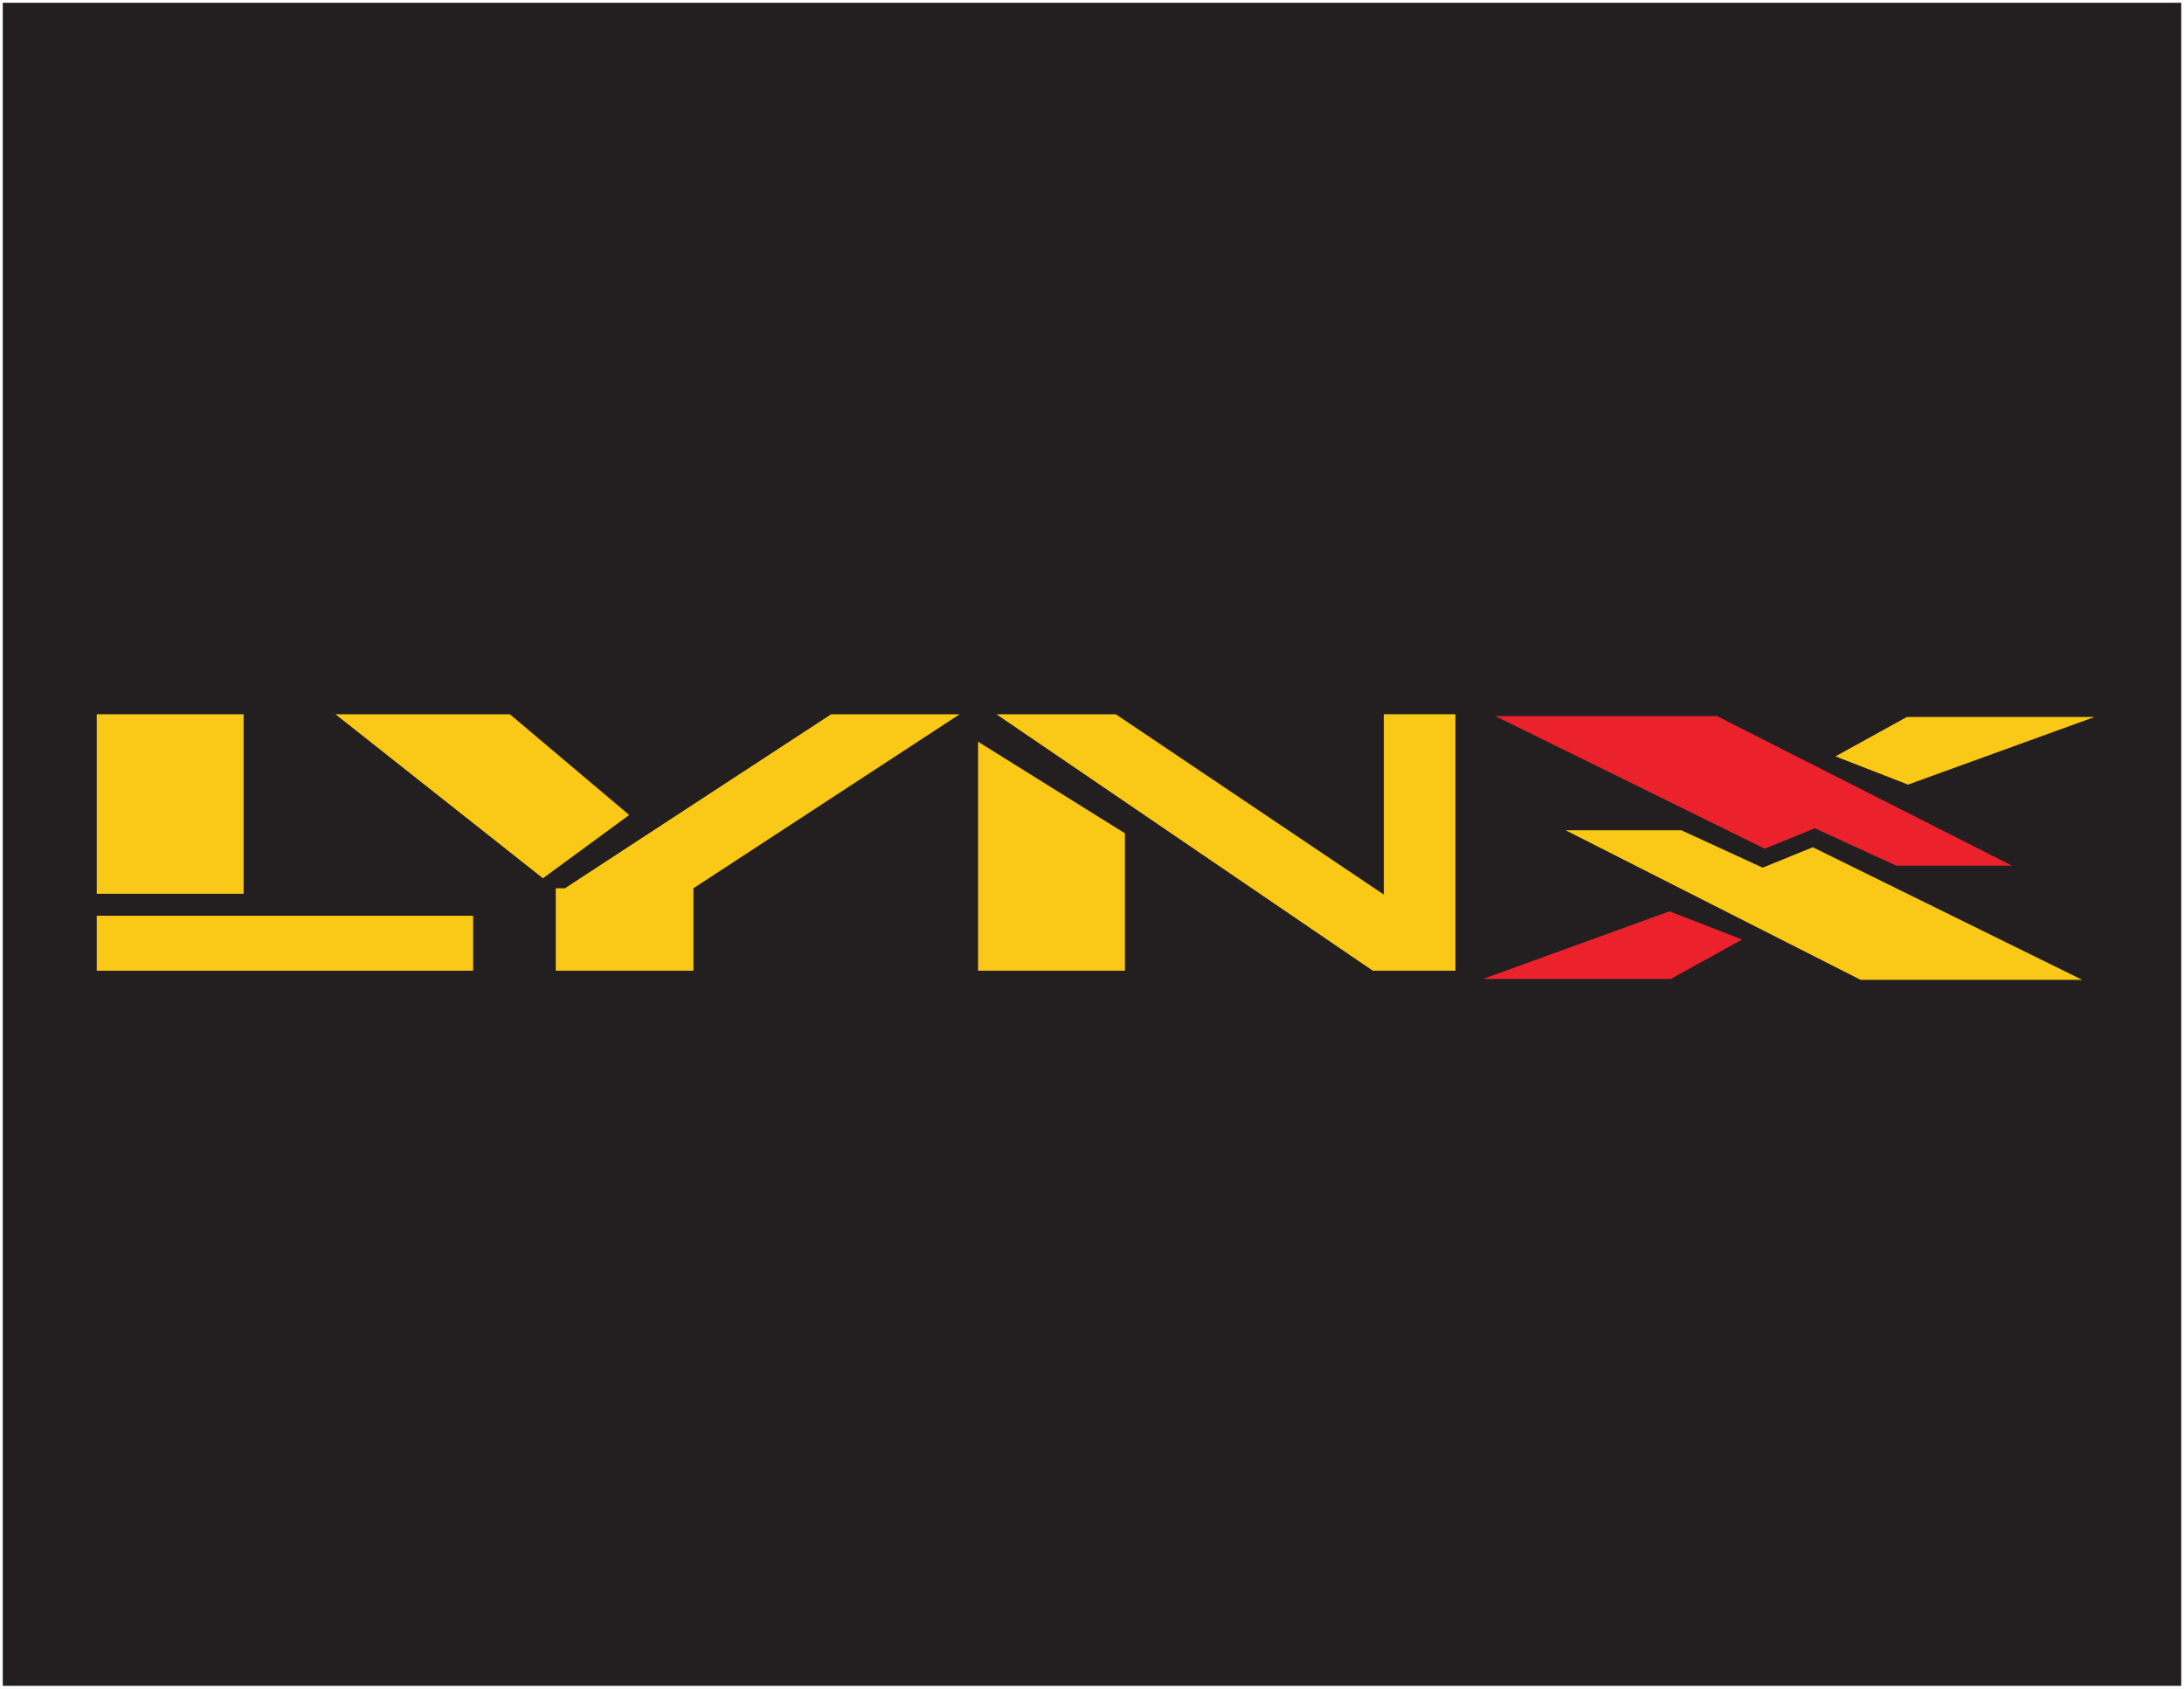
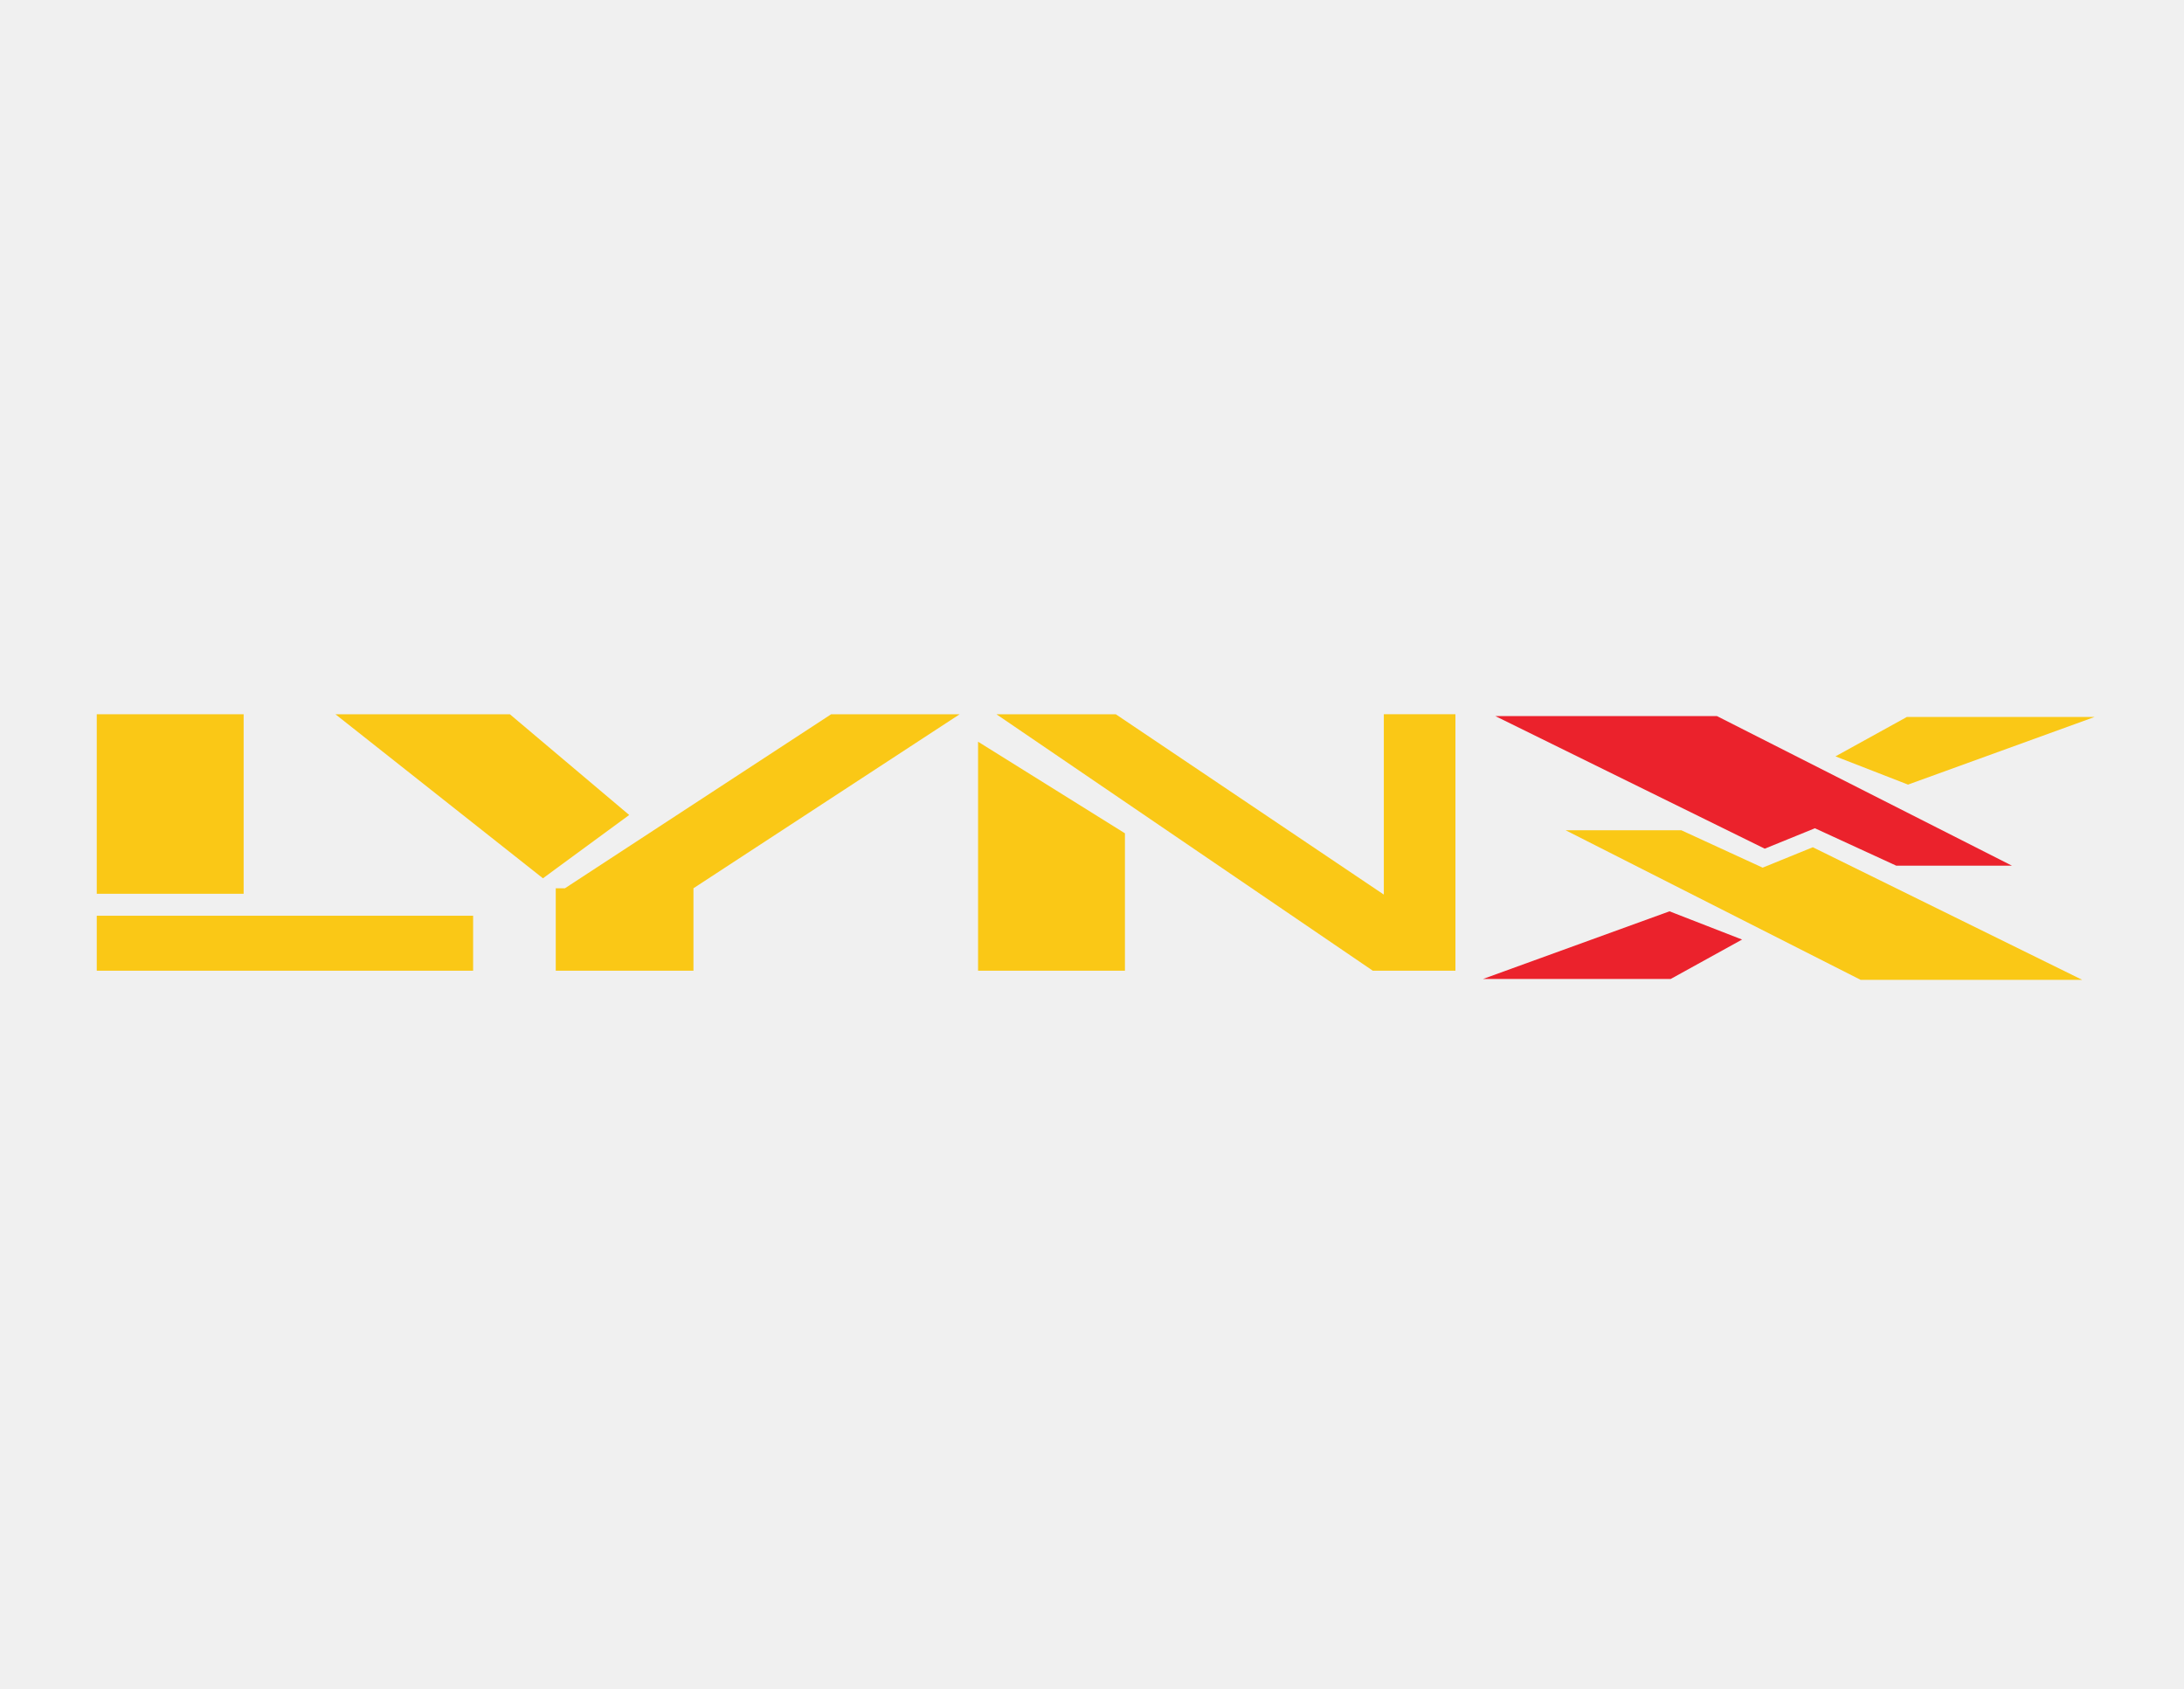
<svg xmlns="http://www.w3.org/2000/svg" viewBox="0 0 991.25 766.25" height="766.25" width="991.25" xml:space="preserve" version="1.1" id="svg2">
  <defs id="defs6" />
  <g transform="matrix(1.25,0,0,-1.25,0,766.25)" id="g10">
    <g transform="scale(0.1,0.1)" id="g12">
-       <path id="path14" style="fill:#231f20;fill-opacity:1;fill-rule:nonzero;stroke:none" d="m 5,5 7920,0 0,6120 L 5,6125 5,5 Z" />
-       <path id="path16" style="fill:none;stroke:#ffffff;stroke-width:10;stroke-linecap:butt;stroke-linejoin:miter;stroke-miterlimit:4;stroke-dasharray:none;stroke-opacity:1" d="m 5,5 7920,0 0,6120 L 5,6125 5,5 Z" />
+       <path id="path14" style="fill-opacity:0;fill-rule:nonzero;stroke:none" d="m 5,5 7920,0 0,6120 L 5,6125 5,5 Z" />
      <path id="path18" style="fill:#eb222c;fill-opacity:1;fill-rule:nonzero;stroke:none" d="m 6061.89,2821.7 -677.29,-245.6 681.6,0 259.2,143.1 -263.51,102.5" />
      <path id="path20" style="fill:#eb222c;fill-opacity:1;fill-rule:nonzero;stroke:none" d="m 5429.39,3530.5 804.61,0 1071.29,-543.1 -420.09,0 -295.4,135.8 -182.1,-74.1 -978.31,481.4" />
      <path id="path22" style="fill:#fac816;fill-opacity:1;fill-rule:nonzero;stroke:none" d="m 6927.9,3281.7 677.39,245.5 -681.59,0 -259.2,-143 263.4,-102.5" />
      <path id="path24" style="fill:#fac816;fill-opacity:1;fill-rule:nonzero;stroke:none" d="m 7560.5,2572.9 -804.6,0 -1071.3,543.1 420.1,0 295.4,-135.8 182.1,74.11 978.3,-481.41" />
      <path id="path26" style="fill:#fac816;fill-opacity:1;fill-rule:nonzero;stroke:none" d="m 351.301,2885.4 533.301,0 0,651.703 -533.301,0 0,-651.703 z" />
      <path id="path28" style="fill:#fac816;fill-opacity:1;fill-rule:nonzero;stroke:none" d="m 351.301,2606.1 1366.6,0 0,199.508 -1366.6,0 0,-199.508 z" />
      <path id="path30" style="fill:#fac816;fill-opacity:1;fill-rule:nonzero;stroke:none" d="m 1217.9,3537.1 633.4,0 433.3,-365.7 -313.2,-229.8 -753.5,595.5" />
      <path id="path32" style="fill:#fac816;fill-opacity:1;fill-rule:nonzero;stroke:none" d="m 2017.9,2905.4 0,-299.3 500,0 0,299.3 966.7,631.7 -466.7,0 -966.6,-631.7 -33.4,0" />
      <path id="path34" style="fill:#fac816;fill-opacity:1;fill-rule:nonzero;stroke:none" d="m 3551.3,3437.4 533.3,-332.5 0,-498.8 -533.3,0 0,831.3" />
      <path id="path36" style="fill:#fac816;fill-opacity:1;fill-rule:nonzero;stroke:none" d="m 3617.9,3537.1 1366.7,-931 300,0 0,931.1 -260,0 0,-654.8 -973.3,654.7 -433.4,0" />
    </g>
  </g>
</svg>
